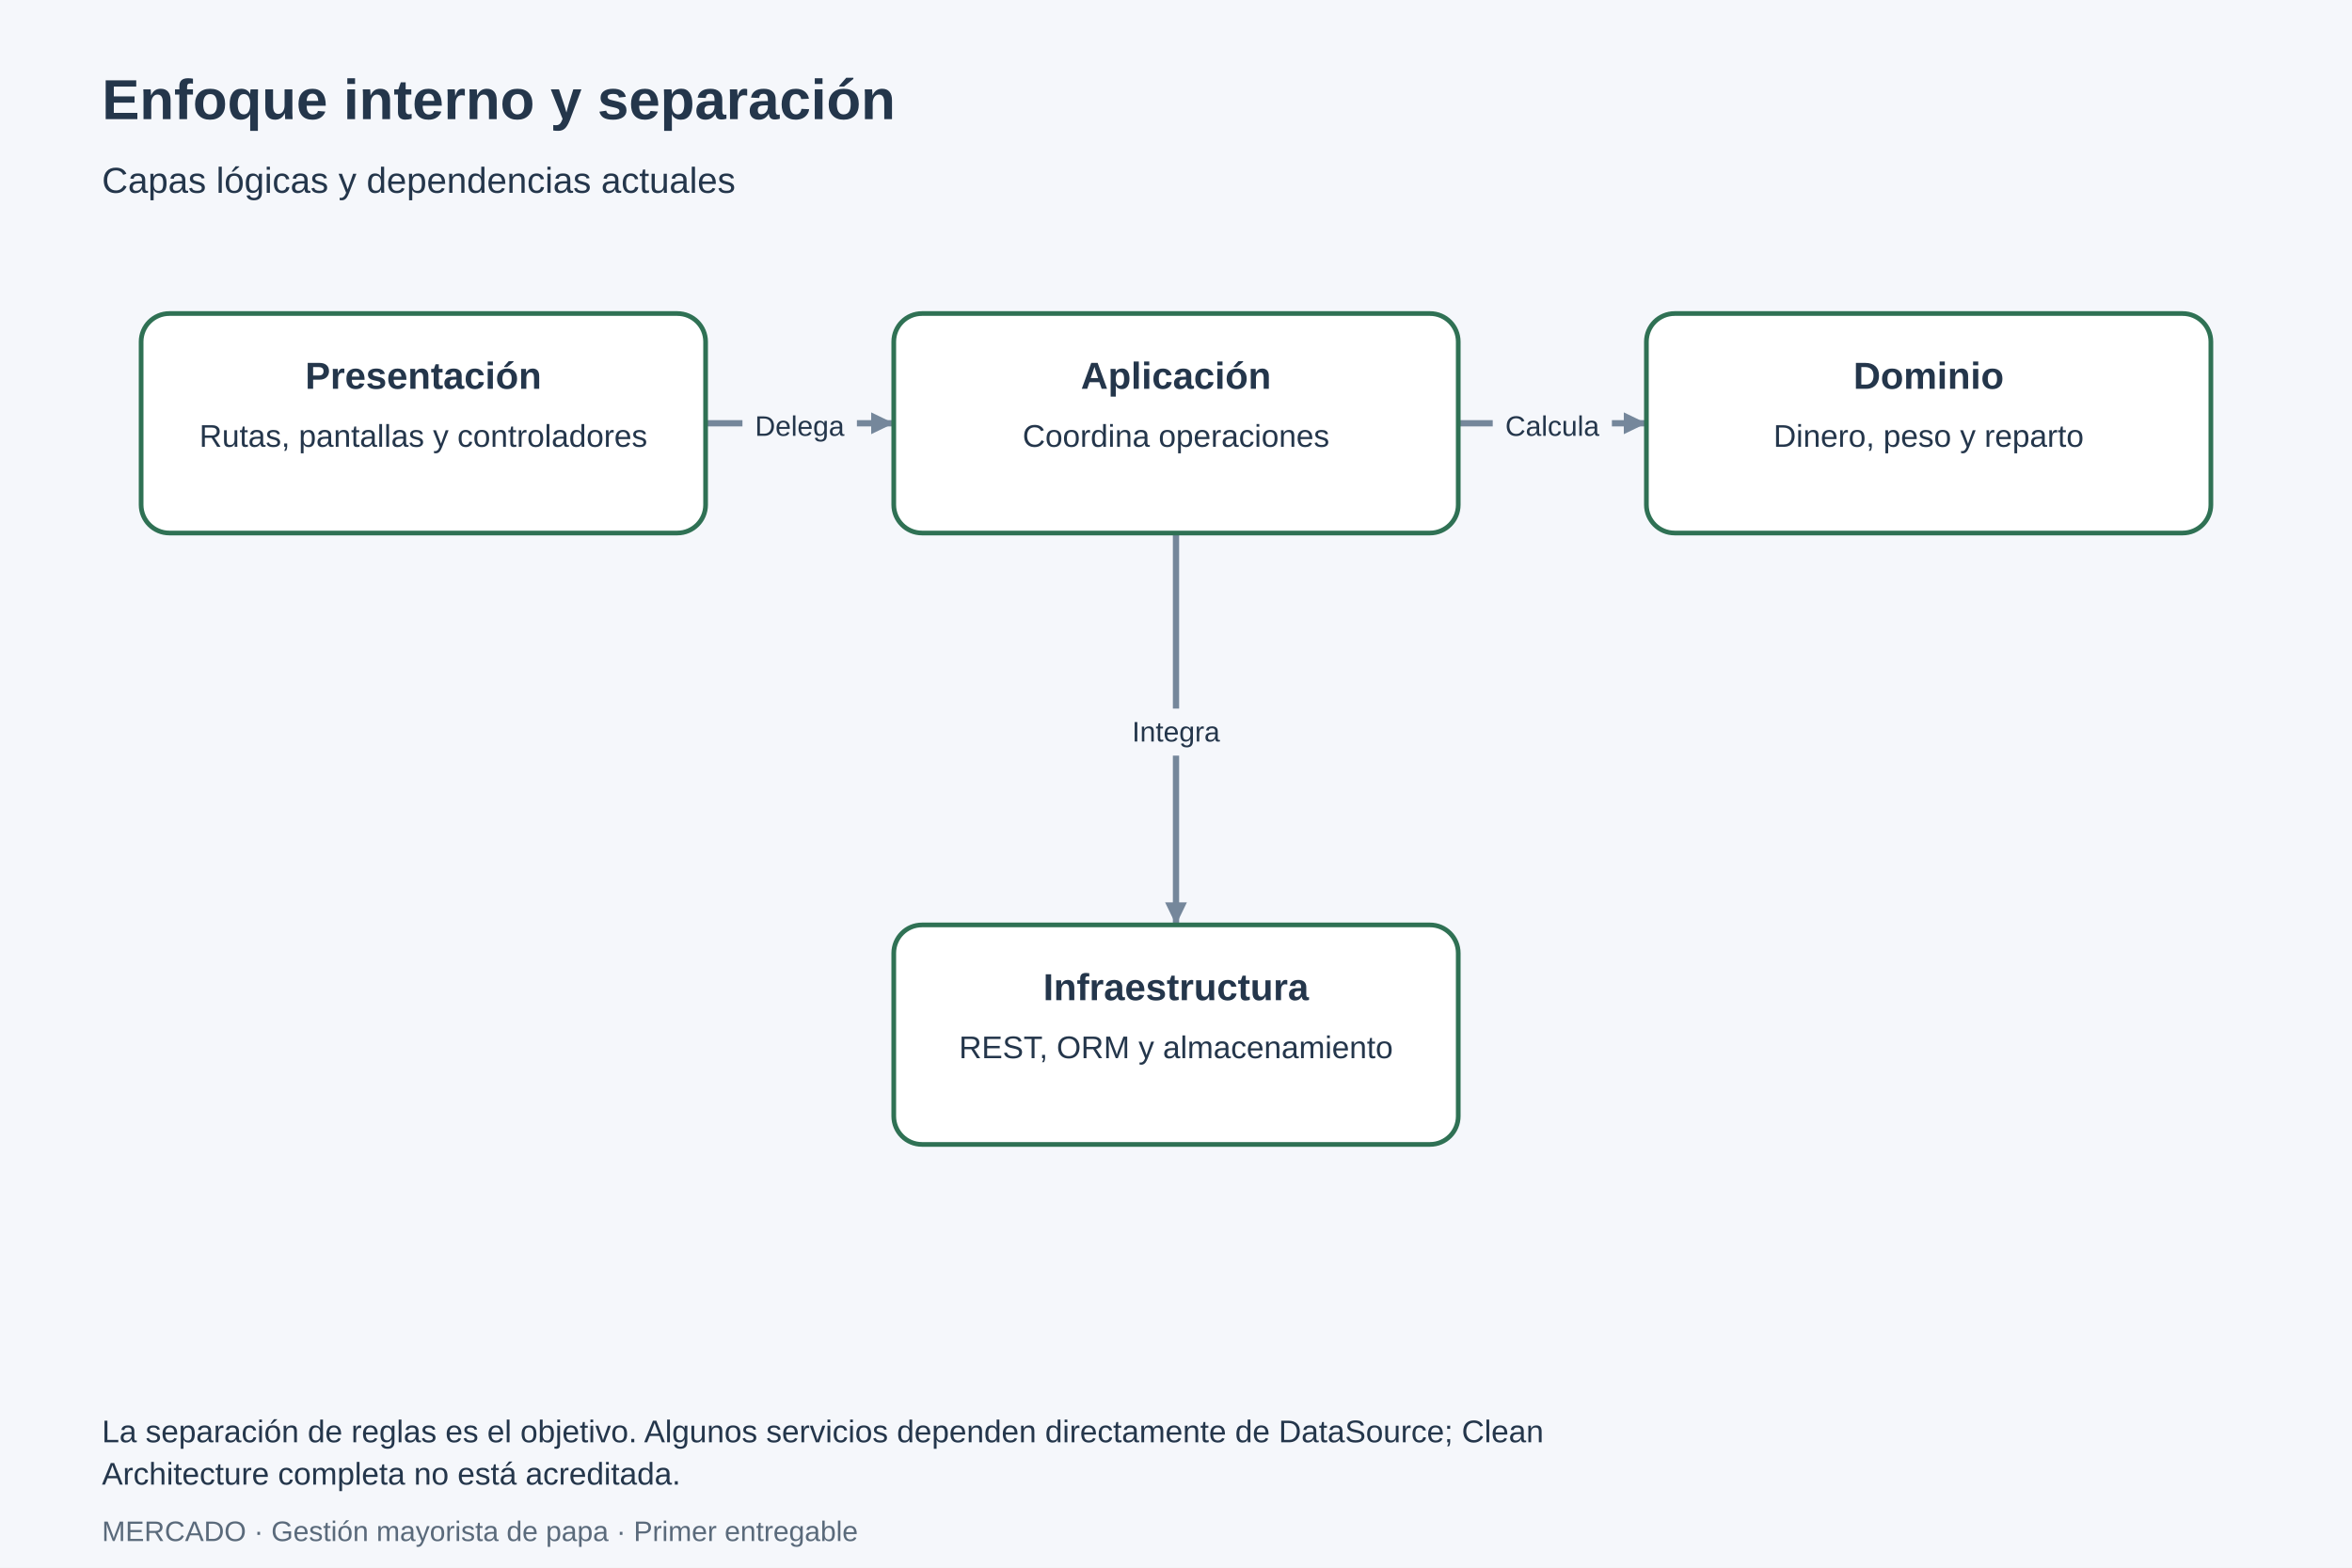
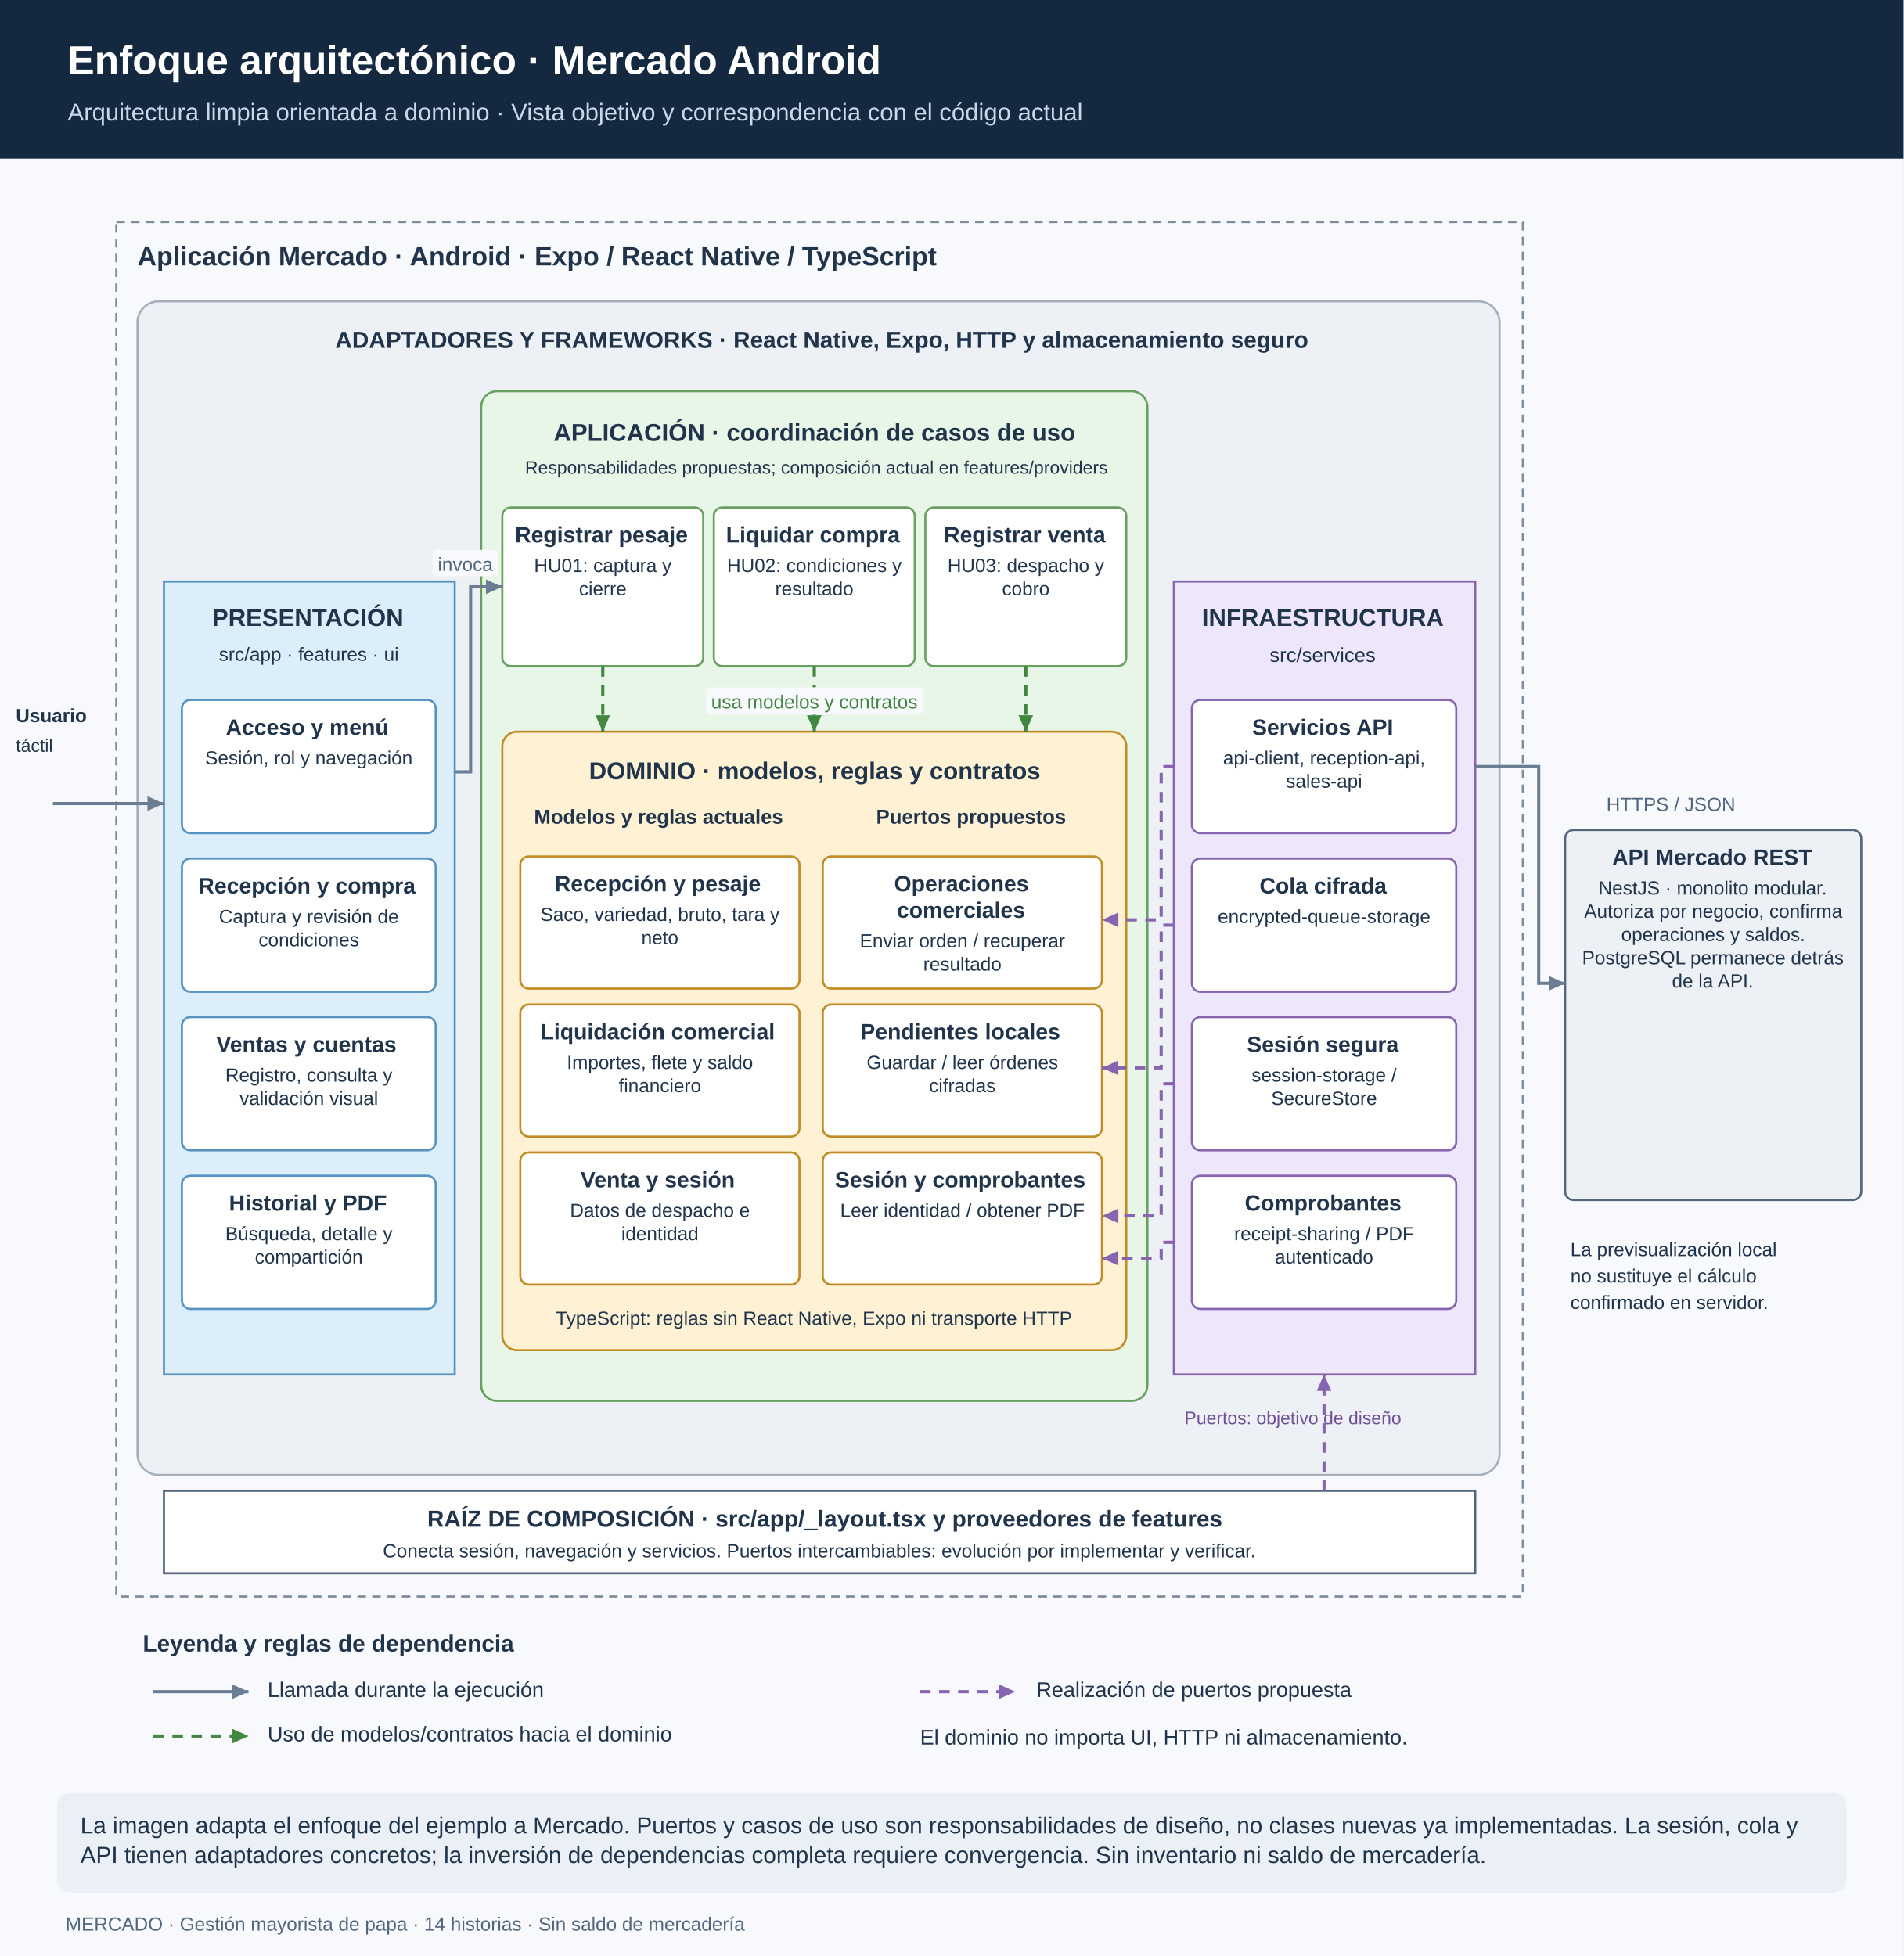
- <svg xmlns="http://www.w3.org/2000/svg" width="1500" height="1000" viewBox="0 0 1500 1000">
-   <rect width="1500" height="1000" fill="#f5f7fb" />
-   <text x="65" y="76" text-anchor="start" font-family="Arial,sans-serif" font-size="36" font-weight="bold" fill="#24364b">Enfoque interno y separación</text>
-   <text x="65" y="123" text-anchor="start" font-family="Arial,sans-serif" font-size="23" font-weight="normal" fill="#24364b">Capas lógicas y dependencias actuales</text>
-   <line x1="450.0" y1="270.0" x2="570.0" y2="270.0" stroke="#75879b" stroke-width="4" />
-   <polygon points="570.0,270.0 555.593,276.959 555.593,263.041" fill="#75879b" />
-   <rect x="473.5" y="257.0" width="73" height="30" fill="#f5f7fb" />
-   <text x="510.0" y="278.0" text-anchor="middle" font-family="Arial,sans-serif" font-size="18" font-weight="normal" fill="#24364b">Delega</text>
-   <line x1="930.0" y1="270.0" x2="1050.0" y2="270.0" stroke="#75879b" stroke-width="4" />
-   <polygon points="1050.0,270.0 1035.593,276.959 1035.593,263.041" fill="#75879b" />
-   <rect x="952.0" y="257.0" width="76" height="30" fill="#f5f7fb" />
-   <text x="990.0" y="278.0" text-anchor="middle" font-family="Arial,sans-serif" font-size="18" font-weight="normal" fill="#24364b">Calcula</text>
-   <line x1="750.0" y1="340.0" x2="750.0" y2="590.0" stroke="#75879b" stroke-width="4" />
-   <polygon points="750.0,590.0 743.041,575.593 756.959,575.593" fill="#75879b" />
-   <rect x="714.0" y="452.0" width="72" height="30" fill="#f5f7fb" />
-   <text x="750.0" y="473.0" text-anchor="middle" font-family="Arial,sans-serif" font-size="18" font-weight="normal" fill="#24364b">Integra</text>
-   <rect x="90.0" y="200.0" width="360" height="140" rx="18" fill="white" stroke="#2f7154" stroke-width="3" />
-   <text x="270" y="248" text-anchor="middle" font-family="Arial,sans-serif" font-size="24" font-weight="bold" fill="#24364b">Presentación</text>
-   <text x="270" y="285" text-anchor="middle" font-family="Arial,sans-serif" font-size="20" font-weight="normal" fill="#24364b">Rutas, pantallas y controladores</text>
-   <rect x="570.0" y="200.0" width="360" height="140" rx="18" fill="white" stroke="#2f7154" stroke-width="3" />
-   <text x="750" y="248" text-anchor="middle" font-family="Arial,sans-serif" font-size="24" font-weight="bold" fill="#24364b">Aplicación</text>
-   <text x="750" y="285" text-anchor="middle" font-family="Arial,sans-serif" font-size="20" font-weight="normal" fill="#24364b">Coordina operaciones</text>
-   <rect x="1050.0" y="200.0" width="360" height="140" rx="18" fill="white" stroke="#2f7154" stroke-width="3" />
-   <text x="1230" y="248" text-anchor="middle" font-family="Arial,sans-serif" font-size="24" font-weight="bold" fill="#24364b">Dominio</text>
-   <text x="1230" y="285" text-anchor="middle" font-family="Arial,sans-serif" font-size="20" font-weight="normal" fill="#24364b">Dinero, peso y reparto</text>
-   <rect x="570.0" y="590.0" width="360" height="140" rx="18" fill="white" stroke="#2f7154" stroke-width="3" />
-   <text x="750" y="638" text-anchor="middle" font-family="Arial,sans-serif" font-size="24" font-weight="bold" fill="#24364b">Infraestructura</text>
-   <text x="750" y="675" text-anchor="middle" font-family="Arial,sans-serif" font-size="20" font-weight="normal" fill="#24364b">REST, ORM y almacenamiento</text>
-   <text x="65" y="920" text-anchor="start" font-family="Arial,sans-serif" font-size="20" font-weight="normal" fill="#24364b">La separación de reglas es el objetivo. Algunos servicios dependen directamente de DataSource; Clean</text>
-   <text x="65" y="947" text-anchor="start" font-family="Arial,sans-serif" font-size="20" font-weight="normal" fill="#24364b">Architecture completa no está acreditada.</text>
-   <text x="65" y="983" text-anchor="start" font-family="Arial,sans-serif" font-size="18" font-weight="normal" fill="#5a6a7b">MERCADO · Gestión mayorista de papa · Primer entregable</text>
+ <svg xmlns="http://www.w3.org/2000/svg" width="1800" height="1850" viewBox="0 0 1800 1850" role="img">
+   <rect width="1800" height="1850" fill="#f7f9fc" />
+   <rect x="0" y="0" width="1800" height="150" rx="0" fill="#14283f" stroke="none" stroke-width="2" />
+   <text x="64" y="70" font-family="Arial,sans-serif" font-size="38" font-weight="700" fill="white">Enfoque arquitectónico · Mercado Android</text>
+   <text x="64" y="114" font-family="Arial,sans-serif" font-size="23" font-weight="400" fill="#c8d8e9">Arquitectura limpia orientada a dominio · Vista objetivo y correspondencia con el código actual</text>
+   <rect x="110" y="210" width="1330" height="1300" rx="0" fill="none" stroke="#7d8b9b" stroke-width="2" stroke-dasharray="8 6" />
+   <text x="130" y="251" font-family="Arial,sans-serif" font-size="25" font-weight="700" fill="#20344c">Aplicación Mercado · Android · Expo / React Native / TypeScript</text>
+   <rect x="130" y="285" width="1288" height="1110" rx="20" fill="#edf0f5" stroke="#a6b0bc" stroke-width="2" />
+   <text x="317.008" y="329" font-family="Arial,sans-serif" font-size="22" font-weight="700" fill="#20344c">ADAPTADORES Y FRAMEWORKS · React Native, Expo, HTTP y almacenamiento seguro</text>
+   <rect x="455" y="370" width="630" height="955" rx="15" fill="#e8f6e8" stroke="#68a05f" stroke-width="2" />
+   <text x="523.5" y="417" font-family="Arial,sans-serif" font-size="23" font-weight="700" fill="#20344c">APLICACIÓN · coordinación de casos de uso</text>
+   <text x="496.5" y="448" font-family="Arial,sans-serif" font-size="17" font-weight="400" fill="#20344c">Responsabilidades propuestas; composición actual en features/providers</text>
+   <rect x="475" y="480" width="190" height="150" rx="8" fill="white" stroke="#68a05f" stroke-width="2" />
+   <text x="487.0" y="513" font-family="Arial,sans-serif" font-size="21" font-weight="700" fill="#20344c">Registrar pesaje</text>
+   <text x="505.0" y="541" font-family="Arial,sans-serif" font-size="18" font-weight="400" fill="#20344c">HU01: captura y</text>
+   <text x="547.5" y="563" font-family="Arial,sans-serif" font-size="18" font-weight="400" fill="#20344c">cierre</text>
+   <rect x="675" y="480" width="190" height="150" rx="8" fill="white" stroke="#68a05f" stroke-width="2" />
+   <text x="686.5" y="513" font-family="Arial,sans-serif" font-size="21" font-weight="700" fill="#20344c">Liquidar compra</text>
+   <text x="687.5" y="541" font-family="Arial,sans-serif" font-size="18" font-weight="400" fill="#20344c">HU02: condiciones y</text>
+   <text x="733.0" y="563" font-family="Arial,sans-serif" font-size="18" font-weight="400" fill="#20344c">resultado</text>
+   <rect x="875" y="480" width="190" height="150" rx="8" fill="white" stroke="#68a05f" stroke-width="2" />
+   <text x="892.5" y="513" font-family="Arial,sans-serif" font-size="21" font-weight="700" fill="#20344c">Registrar venta</text>
+   <text x="896.0" y="541" font-family="Arial,sans-serif" font-size="18" font-weight="400" fill="#20344c">HU03: despacho y</text>
+   <text x="947.5" y="563" font-family="Arial,sans-serif" font-size="18" font-weight="400" fill="#20344c">cobro</text>
+   <rect x="475" y="692" width="590" height="585" rx="14" fill="#fff1d3" stroke="#c28c25" stroke-width="2" />
+   <text x="557.0" y="737" font-family="Arial,sans-serif" font-size="23" font-weight="700" fill="#20344c">DOMINIO · modelos, reglas y contratos</text>
+   <text x="505.0" y="779" font-family="Arial,sans-serif" font-size="19" font-weight="700" fill="#20344c">Modelos y reglas actuales</text>
+   <text x="828.5" y="779" font-family="Arial,sans-serif" font-size="19" font-weight="700" fill="#20344c">Puertos propuestos</text>
+   <rect x="492" y="810" width="264" height="125" rx="8" fill="white" stroke="#c28c25" stroke-width="2" />
+   <text x="524.5" y="843" font-family="Arial,sans-serif" font-size="21" font-weight="700" fill="#20344c">Recepción y pesaje</text>
+   <text x="511.0" y="871" font-family="Arial,sans-serif" font-size="18" font-weight="400" fill="#20344c">Saco, variedad, bruto, tara y</text>
+   <text x="606.5" y="893" font-family="Arial,sans-serif" font-size="18" font-weight="400" fill="#20344c">neto</text>
+   <rect x="778" y="810" width="264" height="125" rx="8" fill="white" stroke="#c28c25" stroke-width="2" />
+   <text x="845.5" y="843" font-family="Arial,sans-serif" font-size="21" font-weight="700" fill="#20344c">Operaciones</text>
+   <text x="848.0" y="868" font-family="Arial,sans-serif" font-size="21" font-weight="700" fill="#20344c">comerciales</text>
+   <text x="813.0" y="896" font-family="Arial,sans-serif" font-size="18" font-weight="400" fill="#20344c">Enviar orden / recuperar</text>
+   <text x="873.0" y="918" font-family="Arial,sans-serif" font-size="18" font-weight="400" fill="#20344c">resultado</text>
+   <rect x="492" y="950" width="264" height="125" rx="8" fill="white" stroke="#c28c25" stroke-width="2" />
+   <text x="511.0" y="983" font-family="Arial,sans-serif" font-size="21" font-weight="700" fill="#20344c">Liquidación comercial</text>
+   <text x="536.0" y="1011" font-family="Arial,sans-serif" font-size="18" font-weight="400" fill="#20344c">Importes, flete y saldo</text>
+   <text x="585.0" y="1033" font-family="Arial,sans-serif" font-size="18" font-weight="400" fill="#20344c">financiero</text>
+   <rect x="778" y="950" width="264" height="125" rx="8" fill="white" stroke="#c28c25" stroke-width="2" />
+   <text x="813.5" y="983" font-family="Arial,sans-serif" font-size="21" font-weight="700" fill="#20344c">Pendientes locales</text>
+   <text x="819.5" y="1011" font-family="Arial,sans-serif" font-size="18" font-weight="400" fill="#20344c">Guardar / leer órdenes</text>
+   <text x="878.5" y="1033" font-family="Arial,sans-serif" font-size="18" font-weight="400" fill="#20344c">cifradas</text>
+   <rect x="492" y="1090" width="264" height="125" rx="8" fill="white" stroke="#c28c25" stroke-width="2" />
+   <text x="549.008" y="1123" font-family="Arial,sans-serif" font-size="21" font-weight="700" fill="#20344c">Venta y sesión</text>
+   <text x="539.0" y="1151" font-family="Arial,sans-serif" font-size="18" font-weight="400" fill="#20344c">Datos de despacho e</text>
+   <text x="587.5" y="1173" font-family="Arial,sans-serif" font-size="18" font-weight="400" fill="#20344c">identidad</text>
+   <rect x="778" y="1090" width="264" height="125" rx="8" fill="white" stroke="#c28c25" stroke-width="2" />
+   <text x="789.5" y="1123" font-family="Arial,sans-serif" font-size="21" font-weight="700" fill="#20344c">Sesión y comprobantes</text>
+   <text x="794.5" y="1151" font-family="Arial,sans-serif" font-size="18" font-weight="400" fill="#20344c">Leer identidad / obtener PDF</text>
+   <text x="525.508" y="1253" font-family="Arial,sans-serif" font-size="18" font-weight="400" fill="#20344c">TypeScript: reglas sin React Native, Expo ni transporte HTTP</text>
+   <rect x="155" y="550" width="275" height="750" rx="0" fill="#dceefa" stroke="#5692c2" stroke-width="2" />
+   <text x="200.516" y="592" font-family="Arial,sans-serif" font-size="23" font-weight="700" fill="#20344c">PRESENTACIÓN</text>
+   <text x="207.0" y="625" font-family="Arial,sans-serif" font-size="18" font-weight="400" fill="#20344c">src/app · features · ui</text>
+   <rect x="172" y="662" width="240" height="126" rx="8" fill="white" stroke="#5692c2" stroke-width="2" />
+   <text x="213.5" y="695" font-family="Arial,sans-serif" font-size="21" font-weight="700" fill="#20344c">Acceso y menú</text>
+   <text x="194.0" y="723" font-family="Arial,sans-serif" font-size="18" font-weight="400" fill="#20344c">Sesión, rol y navegación</text>
+   <rect x="172" y="812" width="240" height="126" rx="8" fill="white" stroke="#5692c2" stroke-width="2" />
+   <text x="187.5" y="845" font-family="Arial,sans-serif" font-size="21" font-weight="700" fill="#20344c">Recepción y compra</text>
+   <text x="207.0" y="873" font-family="Arial,sans-serif" font-size="18" font-weight="400" fill="#20344c">Captura y revisión de</text>
+   <text x="244.5" y="895" font-family="Arial,sans-serif" font-size="18" font-weight="400" fill="#20344c">condiciones</text>
+   <rect x="172" y="962" width="240" height="126" rx="8" fill="white" stroke="#5692c2" stroke-width="2" />
+   <text x="204.508" y="995" font-family="Arial,sans-serif" font-size="21" font-weight="700" fill="#20344c">Ventas y cuentas</text>
+   <text x="213.0" y="1023" font-family="Arial,sans-serif" font-size="18" font-weight="400" fill="#20344c">Registro, consulta y</text>
+   <text x="226.5" y="1045" font-family="Arial,sans-serif" font-size="18" font-weight="400" fill="#20344c">validación visual</text>
+   <rect x="172" y="1112" width="240" height="126" rx="8" fill="white" stroke="#5692c2" stroke-width="2" />
+   <text x="216.5" y="1145" font-family="Arial,sans-serif" font-size="21" font-weight="700" fill="#20344c">Historial y PDF</text>
+   <text x="213.0" y="1173" font-family="Arial,sans-serif" font-size="18" font-weight="400" fill="#20344c">Búsqueda, detalle y</text>
+   <text x="241.0" y="1195" font-family="Arial,sans-serif" font-size="18" font-weight="400" fill="#20344c">compartición</text>
+   <rect x="1110" y="550" width="285" height="750" rx="0" fill="#eee6fb" stroke="#8664af" stroke-width="2" />
+   <text x="1136.5" y="592" font-family="Arial,sans-serif" font-size="23" font-weight="700" fill="#20344c">INFRAESTRUCTURA</text>
+   <text x="1200.5" y="626" font-family="Arial,sans-serif" font-size="19" font-weight="400" fill="#20344c">src/services</text>
+   <rect x="1127" y="662" width="250" height="126" rx="8" fill="white" stroke="#8664af" stroke-width="2" />
+   <text x="1184.008" y="695" font-family="Arial,sans-serif" font-size="21" font-weight="700" fill="#20344c">Servicios API</text>
+   <text x="1156.5" y="723" font-family="Arial,sans-serif" font-size="18" font-weight="400" fill="#20344c">api-client, reception-api,</text>
+   <text x="1216.0" y="745" font-family="Arial,sans-serif" font-size="18" font-weight="400" fill="#20344c">sales-api</text>
+   <rect x="1127" y="812" width="250" height="126" rx="8" fill="white" stroke="#8664af" stroke-width="2" />
+   <text x="1191.0" y="845" font-family="Arial,sans-serif" font-size="21" font-weight="700" fill="#20344c">Cola cifrada</text>
+   <text x="1151.5" y="873" font-family="Arial,sans-serif" font-size="18" font-weight="400" fill="#20344c">encrypted-queue-storage</text>
+   <rect x="1127" y="962" width="250" height="126" rx="8" fill="white" stroke="#8664af" stroke-width="2" />
+   <text x="1179.0" y="995" font-family="Arial,sans-serif" font-size="21" font-weight="700" fill="#20344c">Sesión segura</text>
+   <text x="1183.5" y="1023" font-family="Arial,sans-serif" font-size="18" font-weight="400" fill="#20344c">session-storage /</text>
+   <text x="1202.0" y="1045" font-family="Arial,sans-serif" font-size="18" font-weight="400" fill="#20344c">SecureStore</text>
+   <rect x="1127" y="1112" width="250" height="126" rx="8" fill="white" stroke="#8664af" stroke-width="2" />
+   <text x="1177.0" y="1145" font-family="Arial,sans-serif" font-size="21" font-weight="700" fill="#20344c">Comprobantes</text>
+   <text x="1167.0" y="1173" font-family="Arial,sans-serif" font-size="18" font-weight="400" fill="#20344c">receipt-sharing / PDF</text>
+   <text x="1205.5" y="1195" font-family="Arial,sans-serif" font-size="18" font-weight="400" fill="#20344c">autenticado</text>
+   <polyline points="50,760 155,760" fill="none" stroke="#6b7d93" stroke-width="3" />
+   <polygon points="155,760 139.477,766.932 139.477,753.068" fill="#6b7d93" />
+   <text x="15" y="683" font-family="Arial,sans-serif" font-size="18" font-weight="700" fill="#20344c">Usuario</text>
+   <text x="15" y="711" font-family="Arial,sans-serif" font-size="17" font-weight="400" fill="#20344c">táctil</text>
+   <polyline points="430,730 445,730 445,555 475,555" fill="none" stroke="#6b7d93" stroke-width="3" />
+   <polygon points="475,555 459.477,561.932 459.477,548.068" fill="#6b7d93" />
+   <rect x="409.0" y="520" width="62.0" height="25" rx="3" fill="#f7f9fc" stroke="none" stroke-width="2" />
+   <text x="414.0" y="540" font-family="Arial,sans-serif" font-size="18" font-weight="400" fill="#52677f">invoca</text>
+   <polyline points="570,630 570,692" fill="none" stroke="#438642" stroke-width="3" stroke-dasharray="10 8" />
+   <polygon points="570,692 563.068,676.477 576.932,676.477" fill="#438642" />
+   <polyline points="770,630 770,692" fill="none" stroke="#438642" stroke-width="3" stroke-dasharray="10 8" />
+   <polygon points="770,692 763.068,676.477 776.932,676.477" fill="#438642" />
+   <polyline points="970,630 970,692" fill="none" stroke="#438642" stroke-width="3" stroke-dasharray="10 8" />
+   <polygon points="970,692 963.068,676.477 976.932,676.477" fill="#438642" />
+   <rect x="667.5" y="650" width="205.0" height="25" rx="3" fill="#f7f9fc" stroke="none" stroke-width="2" />
+   <text x="672.5" y="670" font-family="Arial,sans-serif" font-size="18" font-weight="400" fill="#438642">usa modelos y contratos</text>
+   <polyline points="1110,725 1098,725 1098,870 1042,870" fill="none" stroke="#8664af" stroke-width="3" stroke-dasharray="10 8" />
+   <polygon points="1042,870 1057.523,863.068 1057.523,876.932" fill="#8664af" />
+   <polyline points="1110,875 1098,875 1098,1010 1042,1010" fill="none" stroke="#8664af" stroke-width="3" stroke-dasharray="10 8" />
+   <polygon points="1042,1010 1057.523,1003.068 1057.523,1016.932" fill="#8664af" />
+   <polyline points="1110,1025 1098,1025 1098,1150 1042,1150" fill="none" stroke="#8664af" stroke-width="3" stroke-dasharray="10 8" />
+   <polygon points="1042,1150 1057.523,1143.068 1057.523,1156.932" fill="#8664af" />
+   <polyline points="1110,1175 1098,1175 1098,1190 1042,1190" fill="none" stroke="#8664af" stroke-width="3" stroke-dasharray="10 8" />
+   <polygon points="1042,1190 1057.523,1183.068 1057.523,1196.932" fill="#8664af" />
+   <text x="1120" y="1347" font-family="Arial,sans-serif" font-size="17" font-weight="400" fill="#71509a">Puertos: objetivo de diseño</text>
+   <rect x="1480" y="785" width="280" height="350" rx="8" fill="#edf0f5" stroke="#54657b" stroke-width="2" />
+   <text x="1524.5" y="818" font-family="Arial,sans-serif" font-size="21" font-weight="700" fill="#20344c">API Mercado REST</text>
+   <text x="1511.508" y="846" font-family="Arial,sans-serif" font-size="18" font-weight="400" fill="#20344c">NestJS · monolito modular.</text>
+   <text x="1498.0" y="868" font-family="Arial,sans-serif" font-size="18" font-weight="400" fill="#20344c">Autoriza por negocio, confirma</text>
+   <text x="1533.0" y="890" font-family="Arial,sans-serif" font-size="18" font-weight="400" fill="#20344c">operaciones y saldos.</text>
+   <text x="1496.0" y="912" font-family="Arial,sans-serif" font-size="18" font-weight="400" fill="#20344c">PostgreSQL permanece detrás</text>
+   <text x="1581.008" y="934" font-family="Arial,sans-serif" font-size="18" font-weight="400" fill="#20344c">de la API.</text>
+   <polyline points="1395,725 1455,725 1455,930 1480,930" fill="none" stroke="#6b7d93" stroke-width="3" />
+   <polygon points="1480,930 1464.477,936.932 1464.477,923.068" fill="#6b7d93" />
+   <rect x="1514.0" y="747" width="132.0" height="25" rx="3" fill="#f7f9fc" stroke="none" stroke-width="2" />
+   <text x="1519.0" y="767" font-family="Arial,sans-serif" font-size="18" font-weight="400" fill="#52677f">HTTPS / JSON</text>
+   <text x="1485" y="1188" font-family="Arial,sans-serif" font-size="18" font-weight="400" fill="#20344c">La previsualización local</text>
+   <text x="1485" y="1213" font-family="Arial,sans-serif" font-size="18" font-weight="400" fill="#20344c">no sustituye el cálculo</text>
+   <text x="1485" y="1238" font-family="Arial,sans-serif" font-size="18" font-weight="400" fill="#20344c">confirmado en servidor.</text>
+   <rect x="155" y="1410" width="1240" height="78" rx="0" fill="white" stroke="#54657b" stroke-width="2" />
+   <text x="404.0" y="1444" font-family="Arial,sans-serif" font-size="22" font-weight="700" fill="#20344c">RAÍZ DE COMPOSICIÓN · src/app/_layout.tsx y proveedores de features</text>
+   <text x="362.008" y="1473" font-family="Arial,sans-serif" font-size="18" font-weight="400" fill="#20344c">Conecta sesión, navegación y servicios. Puertos intercambiables: evolución por implementar y verificar.</text>
+   <polyline points="1252,1410 1252,1300" fill="none" stroke="#8664af" stroke-width="3" stroke-dasharray="10 8" />
+   <polygon points="1252,1300 1258.932,1315.523 1245.068,1315.523" fill="#8664af" />
+   <text x="135" y="1562" font-family="Arial,sans-serif" font-size="22" font-weight="700" fill="#20344c">Leyenda y reglas de dependencia</text>
+   <polyline points="145,1600 235,1600" fill="none" stroke="#6b7d93" stroke-width="3" />
+   <polygon points="235,1600 219.477,1606.932 219.477,1593.068" fill="#6b7d93" />
+   <text x="253" y="1605" font-family="Arial,sans-serif" font-size="20" font-weight="400" fill="#20344c">Llamada durante la ejecución</text>
+   <polyline points="145,1642 235,1642" fill="none" stroke="#438642" stroke-width="3" stroke-dasharray="10 8" />
+   <polygon points="235,1642 219.477,1648.932 219.477,1635.068" fill="#438642" />
+   <text x="253" y="1647" font-family="Arial,sans-serif" font-size="20" font-weight="400" fill="#20344c">Uso de modelos/contratos hacia el dominio</text>
+   <polyline points="870,1600 960,1600" fill="none" stroke="#8664af" stroke-width="3" stroke-dasharray="10 8" />
+   <polygon points="960,1600 944.477,1606.932 944.477,1593.068" fill="#8664af" />
+   <text x="980" y="1605" font-family="Arial,sans-serif" font-size="20" font-weight="400" fill="#20344c">Realización de puertos propuesta</text>
+   <text x="870" y="1650" font-family="Arial,sans-serif" font-size="20" font-weight="400" fill="#20344c">El dominio no importa UI, HTTP ni almacenamiento.</text>
+   <rect x="54" y="1696" width="1692" height="94" rx="12" fill="#eaf0f6" stroke="none" stroke-width="2" />
+   <text x="76" y="1734" font-family="Arial,sans-serif" font-size="22" font-weight="400" fill="#20344c">La imagen adapta el enfoque del ejemplo a Mercado. Puertos y casos de uso son responsabilidades de diseño, no clases nuevas ya implementadas. La sesión, cola y</text>
+   <text x="76" y="1762" font-family="Arial,sans-serif" font-size="22" font-weight="400" fill="#20344c">API tienen adaptadores concretos; la inversión de dependencias completa requiere convergencia. Sin inventario ni saldo de mercadería.</text>
+   <text x="62" y="1826" font-family="Arial,sans-serif" font-size="18" font-weight="400" fill="#52677f">MERCADO  ·  Gestión mayorista de papa  ·  14 historias  ·  Sin saldo de mercadería</text>
</svg>
